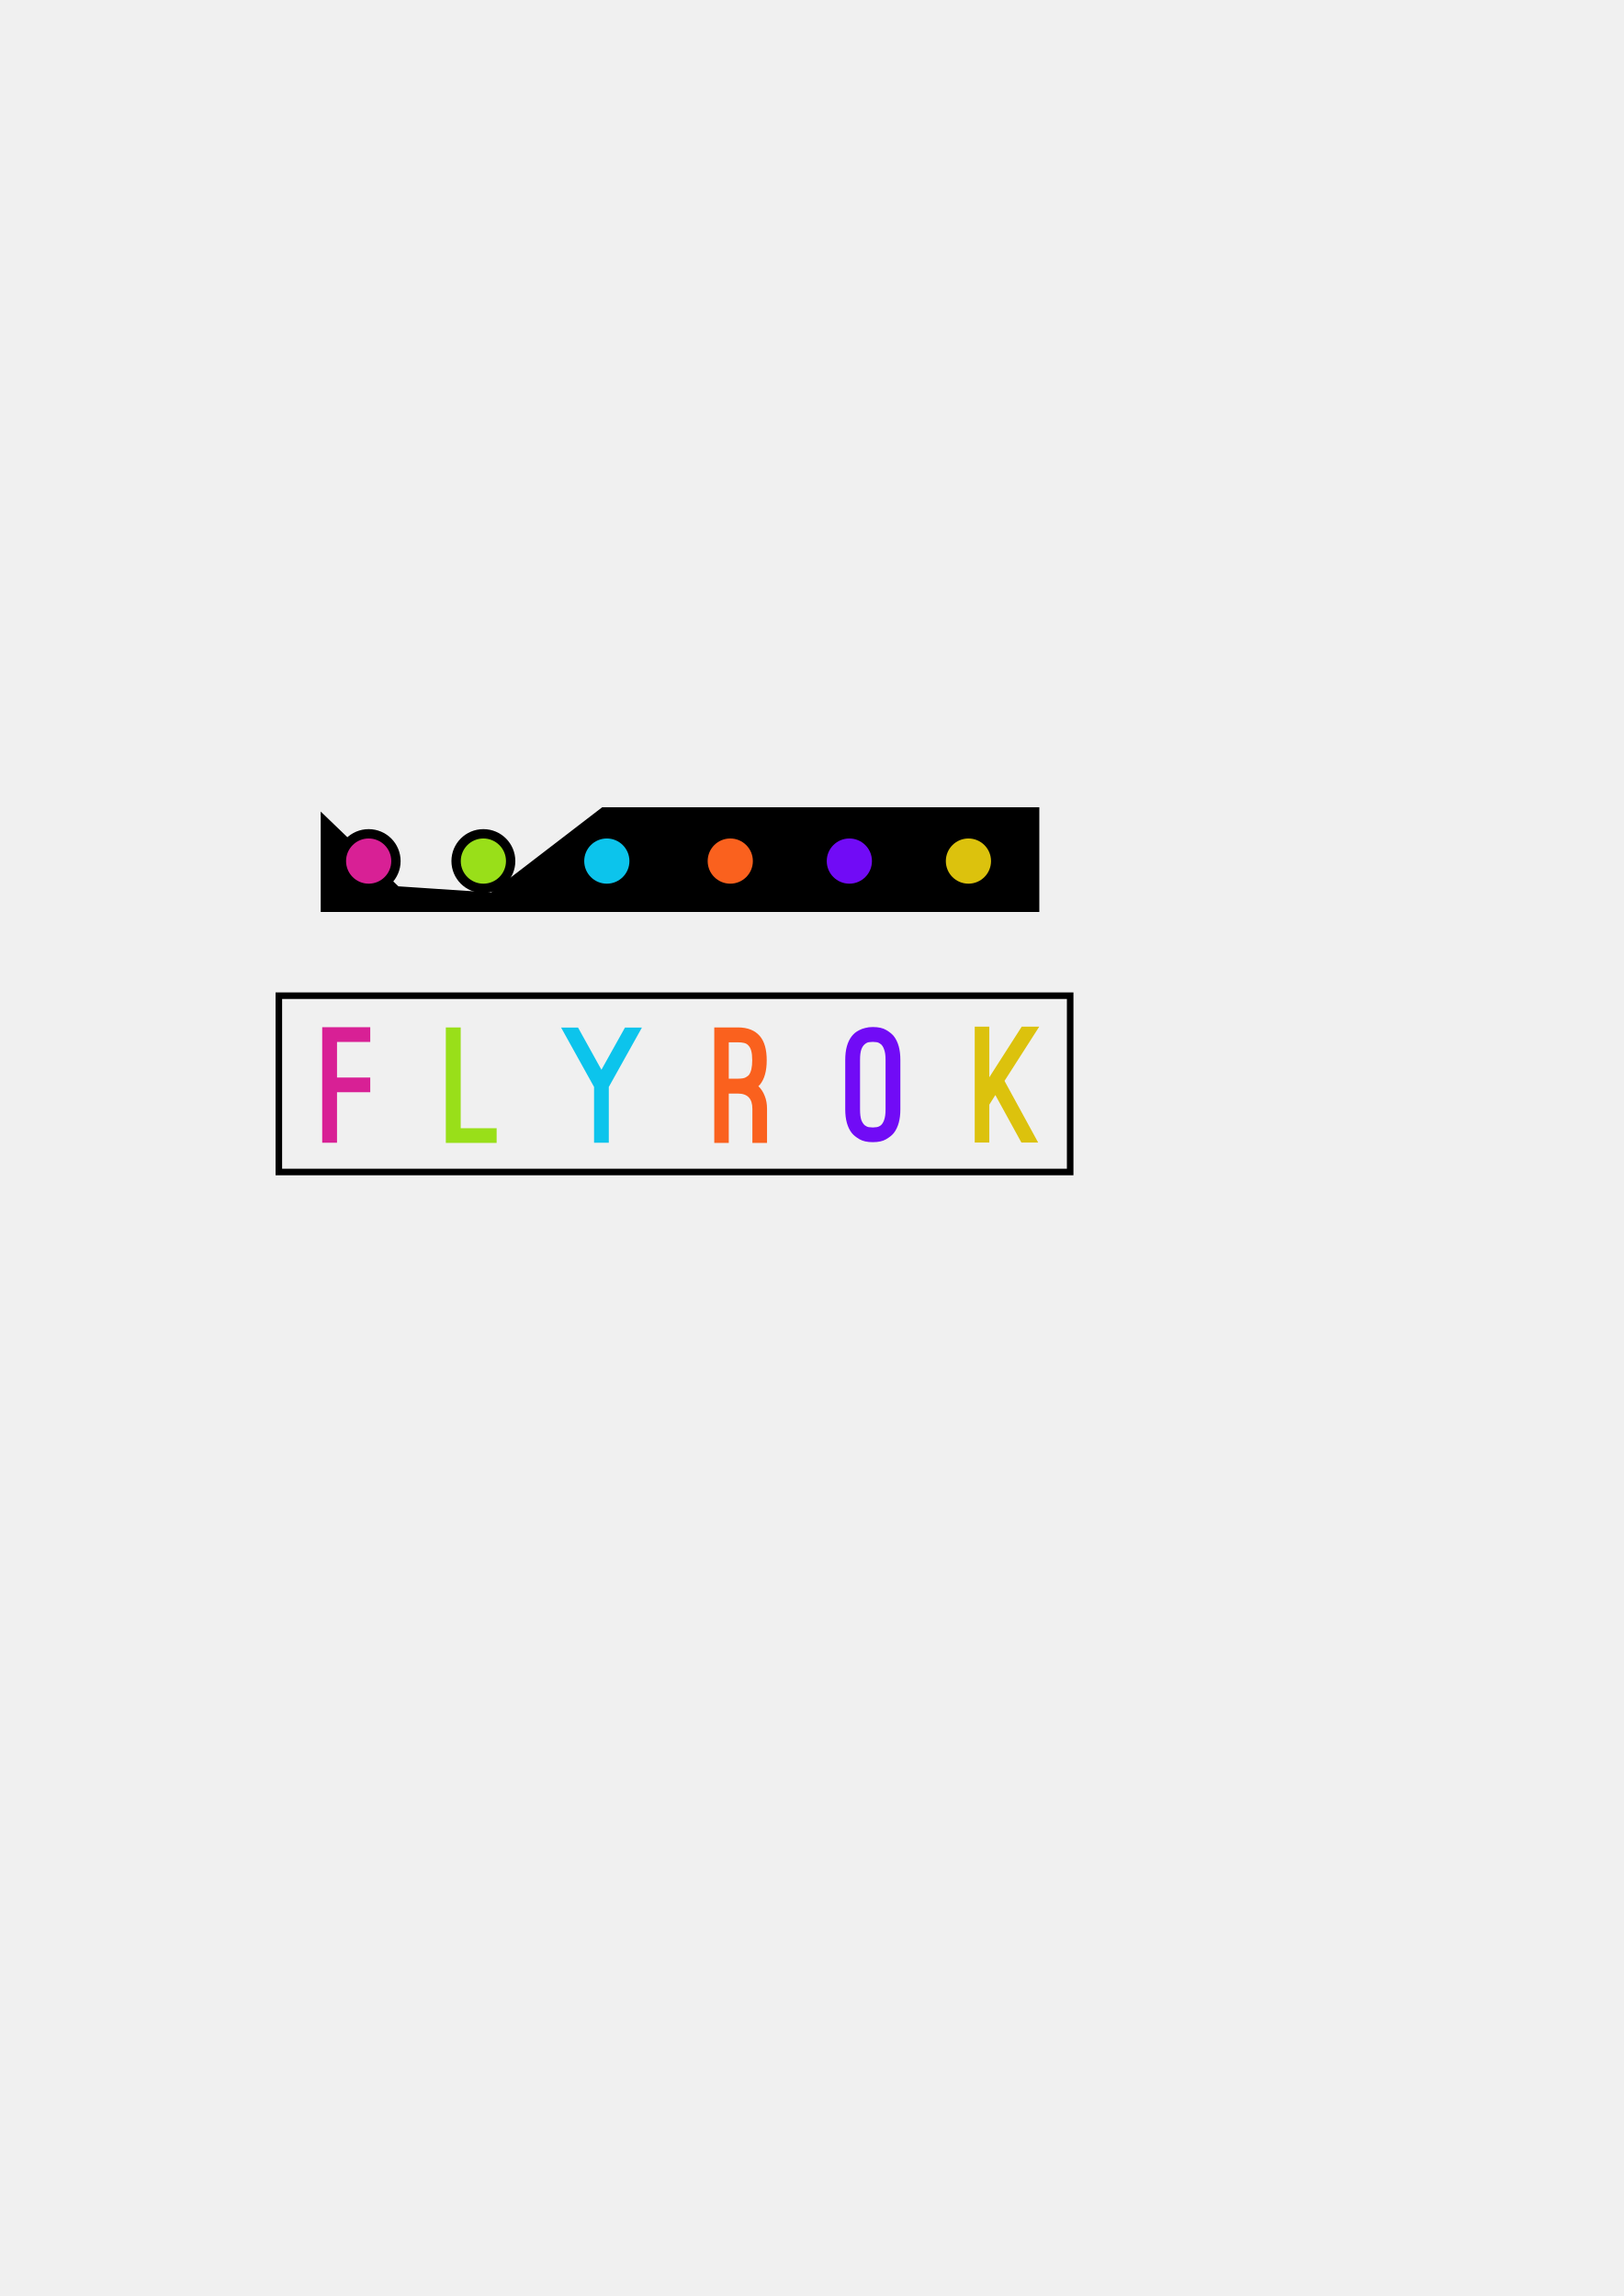
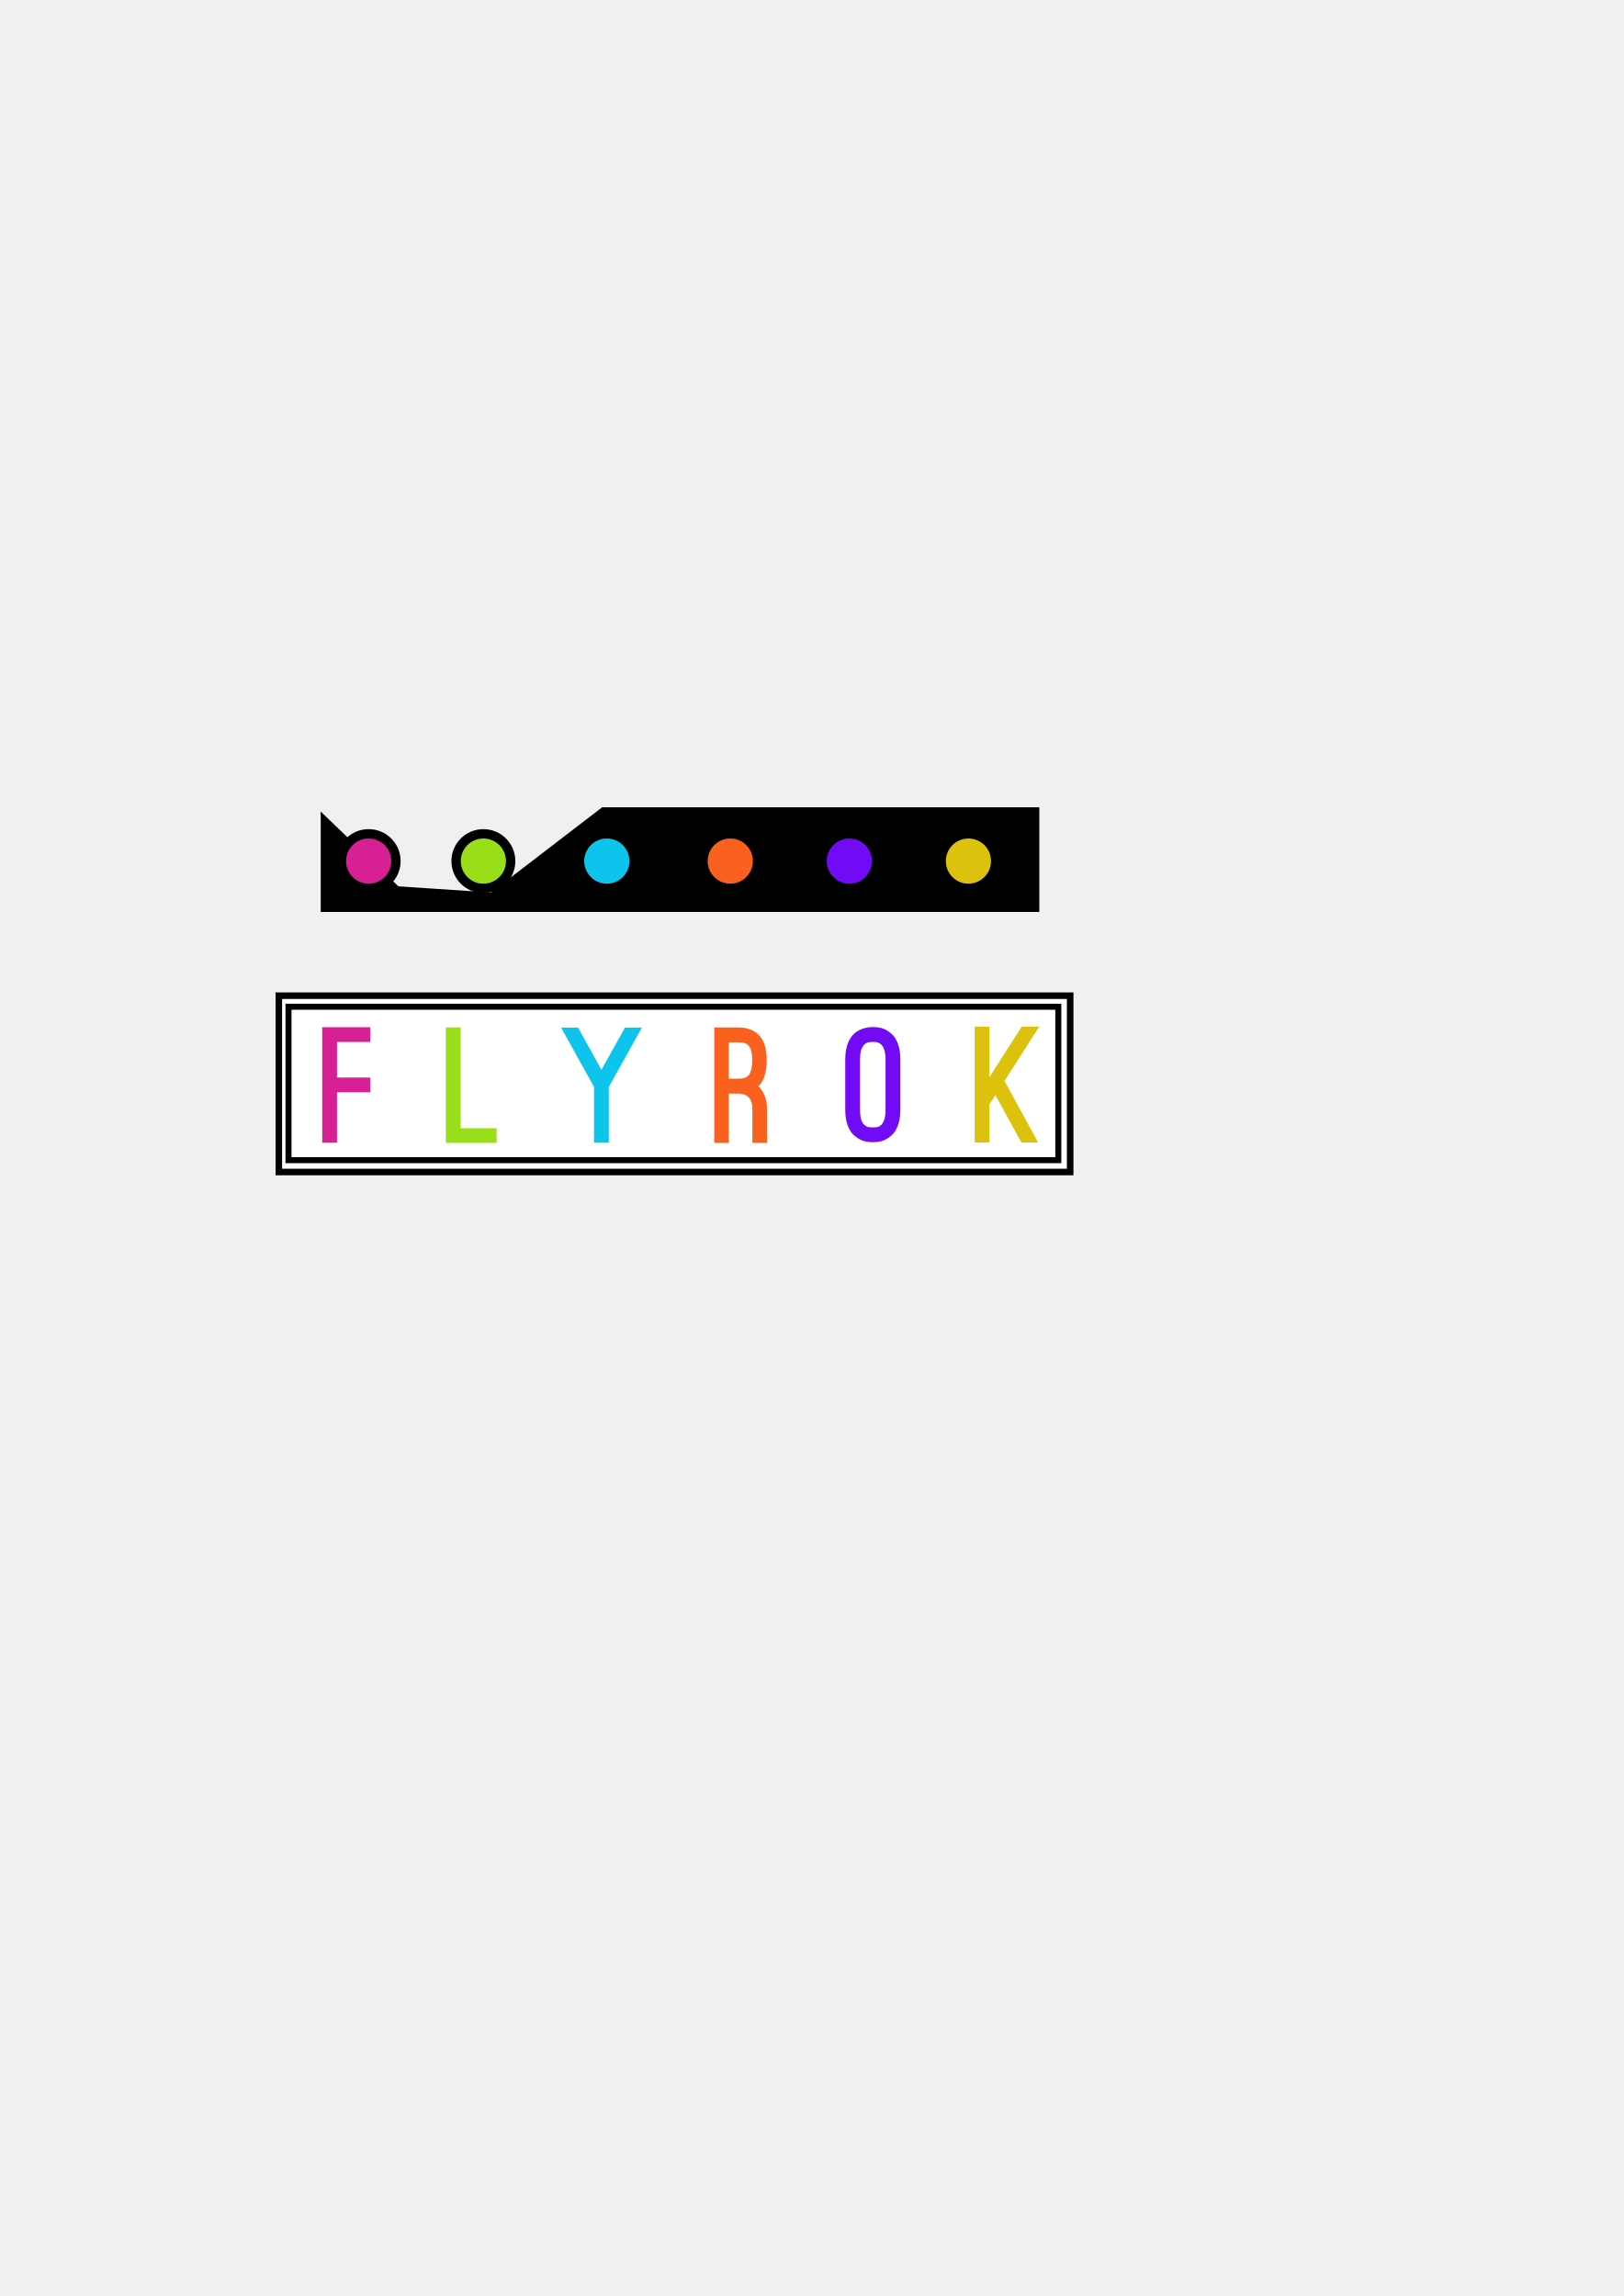
<svg xmlns="http://www.w3.org/2000/svg" width="744.094" height="1052.362" id="svg2" version="1.1">
  <defs id="defs4">
    <clipPath clipPathUnits="userSpaceOnUse" id="clipPath4080">
      <rect style="fill:#4e0bf6;fill-opacity:1;stroke:none" id="rect4082" width="329.31" height="47.982" x="147.482" y="418.491" />
    </clipPath>
    <clipPath clipPathUnits="userSpaceOnUse" id="clipPath4749">
      <path d="m 169.676,477.563 -15.232,0 0,16.308 15.232,0 0,6.753 -15.232,0 0,23.133 -6.786,0 0,-52.948 22.018,0 0,6.753 0,0" style="font-size:64px;font-style:normal;font-variant:normal;font-weight:900;font-stretch:normal;text-align:start;line-height:125%;letter-spacing:30px;word-spacing:0px;writing-mode:lr-tb;text-anchor:start;fill:#000000;fill-opacity:1;stroke:none;font-family:Ostrich Sans;-inkscape-font-specification:Ostrich Sans Heavy" id="path4751" />
    </clipPath>
    <clipPath clipPathUnits="userSpaceOnUse" id="clipPath4766">
      <path d="m 227.594,523.862 -23.286,0 0,-52.948 6.819,0 0,46.195 16.467,0 0,6.753 0,0 0,0" style="font-size:64px;font-style:normal;font-variant:normal;font-weight:900;font-stretch:normal;text-align:start;line-height:125%;letter-spacing:30px;word-spacing:0px;writing-mode:lr-tb;text-anchor:start;fill:#000000;fill-opacity:1;stroke:none;font-family:Ostrich Sans;-inkscape-font-specification:Ostrich Sans Heavy" id="path4768" />
    </clipPath>
    <clipPath clipPathUnits="userSpaceOnUse" id="clipPath4783">
      <path d="m 286.581,470.988 7.766,0 -15.172,27.208 0,25.561 -6.759,0 0,-25.561 -15.1,-27.208 7.766,0 10.714,19.332 10.786,-19.332 0,0" style="font-size:64px;font-style:normal;font-variant:normal;font-weight:900;font-stretch:normal;text-align:start;line-height:125%;letter-spacing:30px;word-spacing:0px;writing-mode:lr-tb;text-anchor:start;fill:#000000;fill-opacity:1;stroke:none;font-family:Ostrich Sans;-inkscape-font-specification:Ostrich Sans Heavy" id="path4785" />
    </clipPath>
    <clipPath clipPathUnits="userSpaceOnUse" id="clipPath4800">
      <path d="m 347.548,497.676 c 1.273,1.245 2.239,2.73 2.899,4.454 0.707,1.724 1.06,3.688 1.061,5.891 l 0,15.662 -6.717,0 0,-15.662 c -2e-5,-4.646 -2.215,-6.969 -6.646,-6.969 l -3.323,0 -0.848,0 0,22.63 -6.646,0 0,-52.948 10.817,0 c 4.478,6e-5 7.848,1.341 10.11,4.023 2.074,2.443 3.111,6.131 3.111,11.064 -2e-5,4.885 -1.037,8.597 -3.111,11.136 -0.094,0.096 -0.212,0.216 -0.354,0.359 -0.094,0.144 -0.212,0.263 -0.353,0.359 m -9.403,-3.448 c 1.791,4e-5 3.017,-0.215 3.676,-0.647 0.707,-0.431 1.155,-0.766 1.343,-1.006 1.037,-1.341 1.555,-3.592 1.555,-6.753 -2e-5,-1.772 -0.141,-3.185 -0.424,-4.239 -0.283,-1.102 -0.707,-1.94 -1.273,-2.514 -0.518,-0.623 -1.202,-1.03 -2.05,-1.221 -0.801,-0.192 -1.744,-0.287 -2.828,-0.287 l -4.171,0 0,16.668 0.848,0 3.323,0" style="font-size:64px;font-style:normal;font-variant:normal;font-weight:900;font-stretch:normal;text-align:start;line-height:125%;letter-spacing:30px;word-spacing:0px;writing-mode:lr-tb;text-anchor:start;fill:#000000;fill-opacity:1;stroke:none;font-family:Ostrich Sans;-inkscape-font-specification:Ostrich Sans Heavy" id="path4802" />
    </clipPath>
    <clipPath clipPathUnits="userSpaceOnUse" id="clipPath4847">
      <path d="m 475.761,523.862 -7.678,0 -11.943,-21.77 -2.772,4.397 0,17.373 -6.682,0 0,-19.247 -0.071,0 0.071,-0.144 0,-33.736 6.682,0 0,23.211 14.857,-23.211 8.033,0 -15.924,24.869 15.426,28.257 0,0" style="font-size:64px;font-style:normal;font-variant:normal;font-weight:900;font-stretch:normal;text-align:start;line-height:125%;letter-spacing:30px;word-spacing:0px;writing-mode:lr-tb;text-anchor:start;fill:#000000;fill-opacity:1;stroke:none;font-family:Ostrich Sans;-inkscape-font-specification:Ostrich Sans Heavy" id="path4849" />
    </clipPath>
    <clipPath clipPathUnits="userSpaceOnUse" id="clipPath4852">
      <path id="path4854" style="font-size:64px;font-style:normal;font-variant:normal;font-weight:900;font-stretch:normal;text-align:start;line-height:125%;letter-spacing:30px;word-spacing:0px;writing-mode:lr-tb;text-anchor:start;fill:#000000;fill-opacity:1;stroke:none;font-family:Ostrich Sans;-inkscape-font-specification:Ostrich Sans Heavy" d="m 399.799,523.684 c -2.55,0 -4.595,-0.453 -6.135,-1.36 -1.54,-0.907 -2.694,-1.838 -3.464,-2.792 -2.021,-2.578 -3.031,-6.205 -3.031,-10.883 l 0,-22.697 c 0,-4.678 1.01,-8.306 3.031,-10.883 0.385,-0.477 0.842,-0.955 1.371,-1.432 0.577,-0.477 1.251,-0.907 2.021,-1.289 0.818,-0.43 1.732,-0.764 2.743,-1.002 1.01,-0.286 2.165,-0.43 3.464,-0.43 2.598,5e-5 4.643,0.454 6.135,1.36 1.54,0.907 2.694,1.838 3.464,2.792 2.021,2.578 3.031,6.205 3.031,10.883 l 0,22.697 c -2e-5,4.678 -1.01,8.306 -3.031,10.883 -0.77,0.955 -1.925,1.885 -3.464,2.792 -1.492,0.907 -3.536,1.36 -6.135,1.36 m 0,-45.968 c -0.529,5e-5 -1.131,0.048 -1.804,0.143 -0.625,0.096 -1.251,0.406 -1.876,0.931 -0.625,0.477 -1.155,1.289 -1.588,2.434 -0.385,1.098 -0.577,2.673 -0.577,4.726 l 0,22.697 c -10e-6,2.1 0.192,3.723 0.577,4.869 0.433,1.098 0.962,1.909 1.588,2.434 0.625,0.477 1.251,0.764 1.876,0.859 0.674,0.095 1.275,0.143 1.804,0.143 0.481,10e-6 1.059,-0.048 1.732,-0.143 0.674,-0.095 1.323,-0.382 1.949,-0.859 0.625,-0.525 1.131,-1.337 1.516,-2.434 0.433,-1.146 0.65,-2.769 0.65,-4.869 l 0,-22.697 c -2e-5,-2.053 -0.217,-3.628 -0.65,-4.726 -0.385,-1.146 -0.89,-1.957 -1.516,-2.434 -0.625,-0.525 -1.275,-0.835 -1.949,-0.931 -0.674,-0.095 -1.251,-0.143 -1.732,-0.143" />
    </clipPath>
  </defs>
  <g id="layer2">
-     <rect style="fill:none;stroke:#000000;stroke-width:3;stroke-linejoin:miter;stroke-miterlimit:4;stroke-opacity:1;stroke-dasharray:none" id="rect4734" width="362.645" height="80.812" x="127.784" y="456.372" />
+     <rect style="fill:#ffffff;stroke:#000000;stroke-width:3;stroke-linejoin:miter;stroke-miterlimit:4;stroke-opacity:1;stroke-dasharray:none;fill-opacity:1" id="rect4734" width="362.645" height="80.812" x="127.784" y="456.372" />
    <path style="fill:#000000;fill-opacity:1;stroke:#000000;stroke-width:1px;stroke-linecap:butt;stroke-linejoin:miter;stroke-opacity:1" d="m 88.571,333.791 -1.429,212.857 583.664,0.317 0.693,-231.919 -12.929,24.459 -62.857,50 -41.429,14.286 -57.143,-21.429 -48.571,-51.429 -74.286,40 -30,8.571 L 300,372.362 287.143,410.934 225.714,458.076 182.857,455.219 144.286,418.076 130,380.934 z" id="path2985" clip-path="url(#clipPath4080)" transform="translate(-0.5050763,-48.48732)" />
+     <rect style="fill:#ffffff;fill-opacity:1;stroke:#000000;stroke-width:2.76;stroke-linejoin:miter;stroke-miterlimit:4;stroke-opacity:1;stroke-dasharray:none" id="rect4734-2" width="352.79" height="70.314" x="132.206" y="461.438" />
    <path style="fill:#d82095;fill-opacity:1;stroke:none" d="m 143.442,468.999 40.911,0 0,56.569 -40.911,0 z" id="rect3861" clip-path="url(#clipPath4749)" />
    <path style="fill:#99df19;fill-opacity:1;stroke:none" d="m 202.233,468.999 40.911,0 0,56.569 -40.911,0 z" id="rect4371" clip-path="url(#clipPath4766)" />
    <path style="fill:#0cc4ec;fill-opacity:1;stroke:none" d="m 257.023,468.999 40.911,0 0,56.569 -40.911,0 z" id="rect4373" clip-path="url(#clipPath4783)" transform="translate(-0.1785714,1.7394996e-8)" />
    <path style="fill:#fa611e;fill-opacity:1;stroke:none" d="m 319.814,468.999 40.911,0 0,56.569 -40.911,0 z" id="rect4375" clip-path="url(#clipPath4800)" transform="translate(-2.3330932e-8,0.1785714)" />
    <path style="fill:#710bf6;fill-opacity:1;stroke:none" d="m 378.605,468.999 40.911,0 0,56.569 -40.911,0 z" id="rect4377" clip-path="url(#clipPath4852)" transform="translate(0.1785712,-0.1785714)" />
    <rect y="468.999" x="437.396" height="56.569" width="40.911" id="rect4379" style="fill:#dcc20d;fill-opacity:1;stroke:none" clip-path="url(#clipPath4847)" transform="translate(4.8114593e-7,-0.1785714)" />
  </g>
  <g id="layer1" style="opacity:1;display:inline">
    <g id="g4086" transform="translate(-0.5050763,-48.48732)">
-       <path d="m 233.571,601.291 a 14.643,14.643 0 1 1 -29.286,0 14.643,14.643 0 1 1 29.286,0 z" id="path3779" style="fill:#000000;fill-opacity:1;stroke:none" transform="translate(170.8085,-158.1317)" />
-       <path transform="matrix(0.7073171,0,0,0.7073171,234.8852,17.85588)" style="fill:#710bf6;fill-opacity:1;stroke:none" id="path3781" d="m 233.571,601.291 a 14.643,14.643 0 1 1 -29.286,0 14.643,14.643 0 1 1 29.286,0 z" />
+       <path d="m 233.571,601.291 c 0,8.087 -6.556,14.643 -14.643,14.643 -8.087,0 -14.643,-6.556 -14.643,-14.643 0,-8.087 6.556,-14.643 14.643,-14.643 8.087,0 14.643,6.556 14.643,14.643 z" id="path3779" style="fill:#000000;fill-opacity:1;stroke:none" transform="translate(170.8085,-158.1317)" />
+       <path transform="matrix(0.7073171,0,0,0.7073171,234.8852,17.85588)" style="fill:#710bf6;fill-opacity:1;stroke:none" id="path3781" d="m 233.571,601.291 c 0,8.087 -6.556,14.643 -14.643,14.643 -8.087,0 -14.643,-6.556 -14.643,-14.643 0,-8.087 6.556,-14.643 14.643,-14.643 8.087,0 14.643,6.556 14.643,14.643 z" />
    </g>
    <g id="g3864" transform="translate(-49.98225,-206.619)">
-       <path d="m 233.571,601.291 a 14.643,14.643 0 1 1 -29.286,0 14.643,14.643 0 1 1 29.286,0 z" id="path3755" style="fill:#000000;fill-opacity:1;stroke:none" />
-       <path transform="matrix(0.7073171,0,0,0.7073171,64.07665,175.9875)" style="fill:#d82095;fill-opacity:1;stroke:none" id="path3765" d="m 233.571,601.291 a 14.643,14.643 0 1 1 -29.286,0 14.643,14.643 0 1 1 29.286,0 z" />
+       <path d="m 233.571,601.291 c 0,8.087 -6.556,14.643 -14.643,14.643 -8.087,0 -14.643,-6.556 -14.643,-14.643 0,-8.087 6.556,-14.643 14.643,-14.643 8.087,0 14.643,6.556 14.643,14.643 z" id="path3755" style="fill:#000000;fill-opacity:1;stroke:none" />
+       <path transform="matrix(0.7073171,0,0,0.7073171,64.07665,175.9875)" style="fill:#d82095;fill-opacity:1;stroke:none" id="path3765" d="m 233.571,601.291 c 0,8.087 -6.556,14.643 -14.643,14.643 -8.087,0 -14.643,-6.556 -14.643,-14.643 0,-8.087 6.556,-14.643 14.643,-14.643 8.087,0 14.643,6.556 14.643,14.643 z" />
    </g>
    <g id="g3875" transform="translate(-60.26795,-205.1904)">
-       <path transform="translate(62.85714,-1.428571)" style="fill:#000000;fill-opacity:1;stroke:none" id="path3767" d="m 233.571,601.291 a 14.643,14.643 0 1 1 -29.286,0 14.643,14.643 0 1 1 29.286,0 z" />
+       <path transform="translate(62.85714,-1.428571)" style="fill:#000000;fill-opacity:1;stroke:none" id="path3767" d="m 233.571,601.291 c 0,8.087 -6.556,14.643 -14.643,14.643 -8.087,0 -14.643,-6.556 -14.643,-14.643 0,-8.087 6.556,-14.643 14.643,-14.643 8.087,0 14.643,6.556 14.643,14.643 z" />
      <g id="g3868">
-         <path transform="matrix(0.7073171,0,0,0.7073171,126.9338,174.559)" style="fill:#99df19;fill-opacity:1;stroke:none" id="path3769" d="m 233.571,601.291 a 14.643,14.643 0 1 1 -29.286,0 14.643,14.643 0 1 1 29.286,0 z" />
+         <path transform="matrix(0.7073171,0,0,0.7073171,126.9338,174.559)" style="fill:#99df19;fill-opacity:1;stroke:none" id="path3769" d="m 233.571,601.291 c 0,8.087 -6.556,14.643 -14.643,14.643 -8.087,0 -14.643,-6.556 -14.643,-14.643 0,-8.087 6.556,-14.643 14.643,-14.643 8.087,0 14.643,6.556 14.643,14.643 z" />
      </g>
    </g>
    <g id="g3871" transform="translate(-52.98225,-207.3333)">
-       <path d="m 233.571,601.291 a 14.643,14.643 0 1 1 -29.286,0 14.643,14.643 0 1 1 29.286,0 z" id="path3771" style="fill:#000000;fill-opacity:1;stroke:none" transform="translate(112.1429,0.7142858)" />
-       <path transform="matrix(0.7073171,0,0,0.7073171,176.2195,176.7018)" style="fill:#0cc4ec;fill-opacity:1;stroke:none" id="path3773" d="m 233.571,601.291 a 14.643,14.643 0 1 1 -29.286,0 14.643,14.643 0 1 1 29.286,0 z" />
+       <path d="m 233.571,601.291 c 0,8.087 -6.556,14.643 -14.643,14.643 -8.087,0 -14.643,-6.556 -14.643,-14.643 0,-8.087 6.556,-14.643 14.643,-14.643 8.087,0 14.643,6.556 14.643,14.643 z" id="path3771" style="fill:#000000;fill-opacity:1;stroke:none" transform="translate(112.1429,0.7142858)" />
+       <path transform="matrix(0.7073171,0,0,0.7073171,176.2195,176.7018)" style="fill:#0cc4ec;fill-opacity:1;stroke:none" id="path3773" d="m 233.571,601.291 c 0,8.087 -6.556,14.643 -14.643,14.643 -8.087,0 -14.643,-6.556 -14.643,-14.643 0,-8.087 6.556,-14.643 14.643,-14.643 8.087,0 14.643,6.556 14.643,14.643 z" />
    </g>
    <g id="g3880" transform="translate(-57.1251,-208.0476)">
-       <path transform="translate(172.8571,1.428572)" style="fill:#000000;fill-opacity:1;stroke:none" id="path3775" d="m 233.571,601.291 a 14.643,14.643 0 1 1 -29.286,0 14.643,14.643 0 1 1 29.286,0 z" />
-       <path d="m 233.571,601.291 a 14.643,14.643 0 1 1 -29.286,0 14.643,14.643 0 1 1 29.286,0 z" id="path3777" style="fill:#fa611e;fill-opacity:1;stroke:none" transform="matrix(0.7073171,0,0,0.7073171,236.9338,177.4161)" />
+       <path transform="translate(172.8571,1.428572)" style="fill:#000000;fill-opacity:1;stroke:none" id="path3775" d="m 233.571,601.291 c 0,8.087 -6.556,14.643 -14.643,14.643 -8.087,0 -14.643,-6.556 -14.643,-14.643 0,-8.087 6.556,-14.643 14.643,-14.643 8.087,0 14.643,6.556 14.643,14.643 z" />
+       <path d="m 233.571,601.291 c 0,8.087 -6.556,14.643 -14.643,14.643 -8.087,0 -14.643,-6.556 -14.643,-14.643 0,-8.087 6.556,-14.643 14.643,-14.643 8.087,0 14.643,6.556 14.643,14.643 z" id="path3777" style="fill:#fa611e;fill-opacity:1;stroke:none" transform="matrix(0.7073171,0,0,0.7073171,236.9338,177.4161)" />
    </g>
    <g id="g3888" transform="translate(-47.98221,-210.1904)">
-       <path transform="translate(272.8571,3.571429)" style="fill:#000000;fill-opacity:1;stroke:none" id="path3783" d="m 233.571,601.291 a 14.643,14.643 0 1 1 -29.286,0 14.643,14.643 0 1 1 29.286,0 z" />
-       <path d="m 233.571,601.291 a 14.643,14.643 0 1 1 -29.286,0 14.643,14.643 0 1 1 29.286,0 z" id="path3785" style="fill:#dcc20d;fill-opacity:1;stroke:none" transform="matrix(0.7073171,0,0,0.7073171,336.9338,179.559)" />
+       <path transform="translate(272.8571,3.571429)" style="fill:#000000;fill-opacity:1;stroke:none" id="path3783" d="m 233.571,601.291 c 0,8.087 -6.556,14.643 -14.643,14.643 -8.087,0 -14.643,-6.556 -14.643,-14.643 0,-8.087 6.556,-14.643 14.643,-14.643 8.087,0 14.643,6.556 14.643,14.643 z" />
+       <path d="m 233.571,601.291 c 0,8.087 -6.556,14.643 -14.643,14.643 -8.087,0 -14.643,-6.556 -14.643,-14.643 0,-8.087 6.556,-14.643 14.643,-14.643 8.087,0 14.643,6.556 14.643,14.643 z" id="path3785" style="fill:#dcc20d;fill-opacity:1;stroke:none" transform="matrix(0.7073171,0,0,0.7073171,336.9338,179.559)" />
    </g>
    <flowRoot transform="translate(22.64873,238.9955)" xml:space="preserve" id="flowRoot4044" style="font-size:64px;font-style:normal;font-variant:normal;font-weight:500;font-stretch:normal;text-align:start;line-height:125%;letter-spacing:10px;word-spacing:0px;writing-mode:lr-tb;text-anchor:start;fill:#000000;fill-opacity:1;stroke:none;font-family:Ostrich Sans Rounded;-inkscape-font-specification:Ostrich Sans Rounded Medium">
      <flowRegion id="flowRegion4046">
        <rect style="font-size:64px;font-style:normal;font-variant:normal;font-weight:500;font-stretch:normal;text-align:start;line-height:125%;letter-spacing:10px;writing-mode:lr-tb;text-anchor:start;font-family:Ostrich Sans Rounded;-inkscape-font-specification:Ostrich Sans Rounded Medium" id="rect4048" width="377.603" height="244.228" x="125" y="217.362" />
      </flowRegion>
      <flowPara style="font-size:72px;font-style:normal;font-variant:normal;font-weight:bold;font-stretch:normal;text-align:start;line-height:125%;letter-spacing:30px;writing-mode:lr-tb;text-anchor:start;font-family:Ostrich Sans;-inkscape-font-specification:Ostrich Sans Bold" id="flowPara4050">FLYROK</flowPara>
      <flowPara id="flowPara4052" style="font-size:64px;font-style:normal;font-variant:normal;font-weight:500;font-stretch:normal;text-align:start;line-height:125%;letter-spacing:10px;writing-mode:lr-tb;text-anchor:start;font-family:Ostrich Sans Rounded;-inkscape-font-specification:Ostrich Sans Rounded Medium" />
    </flowRoot>
    <flowRoot style="font-size:64px;font-style:normal;font-variant:normal;font-weight:500;font-stretch:normal;text-align:start;line-height:125%;letter-spacing:10px;word-spacing:0px;writing-mode:lr-tb;text-anchor:start;fill:#000000;fill-opacity:1;stroke:none;font-family:Ostrich Sans Rounded;-inkscape-font-specification:Ostrich Sans Rounded Medium" id="flowRoot4090" xml:space="preserve" transform="translate(32.67883,385.2081)">
      <flowRegion id="flowRegion4092">
        <rect y="217.362" x="125" height="244.228" width="377.603" id="rect4094" style="font-size:64px;font-style:normal;font-variant:normal;font-weight:500;font-stretch:normal;text-align:start;line-height:125%;letter-spacing:10px;writing-mode:lr-tb;text-anchor:start;font-family:Ostrich Sans Rounded;-inkscape-font-specification:Ostrich Sans Rounded Medium" />
      </flowRegion>
      <flowPara id="flowPara4096" style="font-size:72px;font-style:normal;font-variant:normal;font-weight:500;font-stretch:normal;text-align:start;line-height:125%;letter-spacing:30px;writing-mode:lr-tb;text-anchor:start;font-family:Ostrich Sans Rounded;-inkscape-font-specification:Ostrich Sans Rounded Medium">biscit</flowPara>
      <flowPara style="font-size:64px;font-style:normal;font-variant:normal;font-weight:500;font-stretch:normal;text-align:start;line-height:125%;letter-spacing:10px;writing-mode:lr-tb;text-anchor:start;font-family:Ostrich Sans Rounded;-inkscape-font-specification:Ostrich Sans Rounded Medium" id="flowPara4098" />
    </flowRoot>
    <text xml:space="preserve" style="font-size:40px;font-style:normal;font-weight:normal;line-height:125%;letter-spacing:0px;word-spacing:0px;fill:#000000;fill-opacity:1;stroke:none;font-family:Sans" x="153.038" y="572.035" id="text4100">
      <tspan id="tspan4102" x="153.038" y="572.035" />
    </text>
    <flowRoot transform="translate(30.45403,313.2724)" xml:space="preserve" id="flowRoot4104" style="font-size:64px;font-style:normal;font-variant:normal;font-weight:500;font-stretch:normal;text-align:start;line-height:125%;letter-spacing:10px;word-spacing:0px;writing-mode:lr-tb;text-anchor:start;fill:#000000;fill-opacity:1;stroke:none;font-family:Ostrich Sans Rounded;-inkscape-font-specification:Ostrich Sans Rounded Medium">
      <flowRegion id="flowRegion4106">
        <rect style="font-size:64px;font-style:normal;font-variant:normal;font-weight:500;font-stretch:normal;text-align:start;line-height:125%;letter-spacing:10px;writing-mode:lr-tb;text-anchor:start;font-family:Ostrich Sans Rounded;-inkscape-font-specification:Ostrich Sans Rounded Medium" id="rect4108" width="377.603" height="244.228" x="125" y="217.362" />
      </flowRegion>
      <flowPara style="font-size:72px;font-style:normal;font-variant:normal;font-weight:500;font-stretch:normal;text-align:start;line-height:125%;letter-spacing:30px;writing-mode:lr-tb;text-anchor:start;font-family:Ostrich Sans Rounded;-inkscape-font-specification:Ostrich Sans Rounded Medium" id="flowPara4110" />
      <flowPara id="flowPara4112" style="font-size:64px;font-style:normal;font-variant:normal;font-weight:500;font-stretch:normal;text-align:start;line-height:125%;letter-spacing:10px;writing-mode:lr-tb;text-anchor:start;font-family:Ostrich Sans Rounded;-inkscape-font-specification:Ostrich Sans Rounded Medium" />
    </flowRoot>
    <flowRoot xml:space="preserve" id="flowRoot4114" style="font-size:40px;font-style:normal;font-weight:normal;line-height:125%;letter-spacing:0px;word-spacing:0px;fill:#000000;fill-opacity:1;stroke:none;font-family:Sans">
      <flowRegion id="flowRegion4116">
        <rect id="rect4118" width="321.734" height="98.995" x="168.19" y="548.801" />
      </flowRegion>
      <flowPara id="flowPara4120" />
    </flowRoot>
    <flowRoot style="font-size:64px;font-style:normal;font-variant:normal;font-weight:500;font-stretch:normal;text-align:start;line-height:125%;letter-spacing:10px;word-spacing:0px;writing-mode:lr-tb;text-anchor:start;fill:#000000;fill-opacity:1;stroke:none;font-family:Ostrich Sans Rounded;-inkscape-font-specification:Ostrich Sans Rounded Medium" id="flowRoot4122" xml:space="preserve" transform="translate(20.81697,323.879)">
      <flowRegion id="flowRegion4124">
        <rect y="217.362" x="125" height="244.228" width="377.603" id="rect4126" style="font-size:64px;font-style:normal;font-variant:normal;font-weight:500;font-stretch:normal;text-align:start;line-height:125%;letter-spacing:10px;writing-mode:lr-tb;text-anchor:start;font-family:Ostrich Sans Rounded;-inkscape-font-specification:Ostrich Sans Rounded Medium" />
      </flowRegion>
      <flowPara id="flowPara4128" style="font-size:72px;font-style:normal;font-variant:normal;font-weight:500;font-stretch:normal;text-align:start;line-height:125%;letter-spacing:30px;writing-mode:lr-tb;text-anchor:start;font-family:Ostrich Sans;-inkscape-font-specification:Ostrich Sans Medium">tunnll</flowPara>
      <flowPara style="font-size:64px;font-style:normal;font-variant:normal;font-weight:500;font-stretch:normal;text-align:start;line-height:125%;letter-spacing:10px;writing-mode:lr-tb;text-anchor:start;font-family:Ostrich Sans Rounded;-inkscape-font-specification:Ostrich Sans Rounded Medium" id="flowPara4130" />
    </flowRoot>
    <text xml:space="preserve" style="font-size:40px;font-style:normal;font-weight:normal;line-height:125%;letter-spacing:0px;word-spacing:0px;fill:#000000;fill-opacity:1;stroke:none;font-family:Sans" x="-172.857" y="222.362" id="text3857">
      <tspan id="tspan3859" x="-172.857" y="222.362" />
    </text>
  </g>
</svg>
